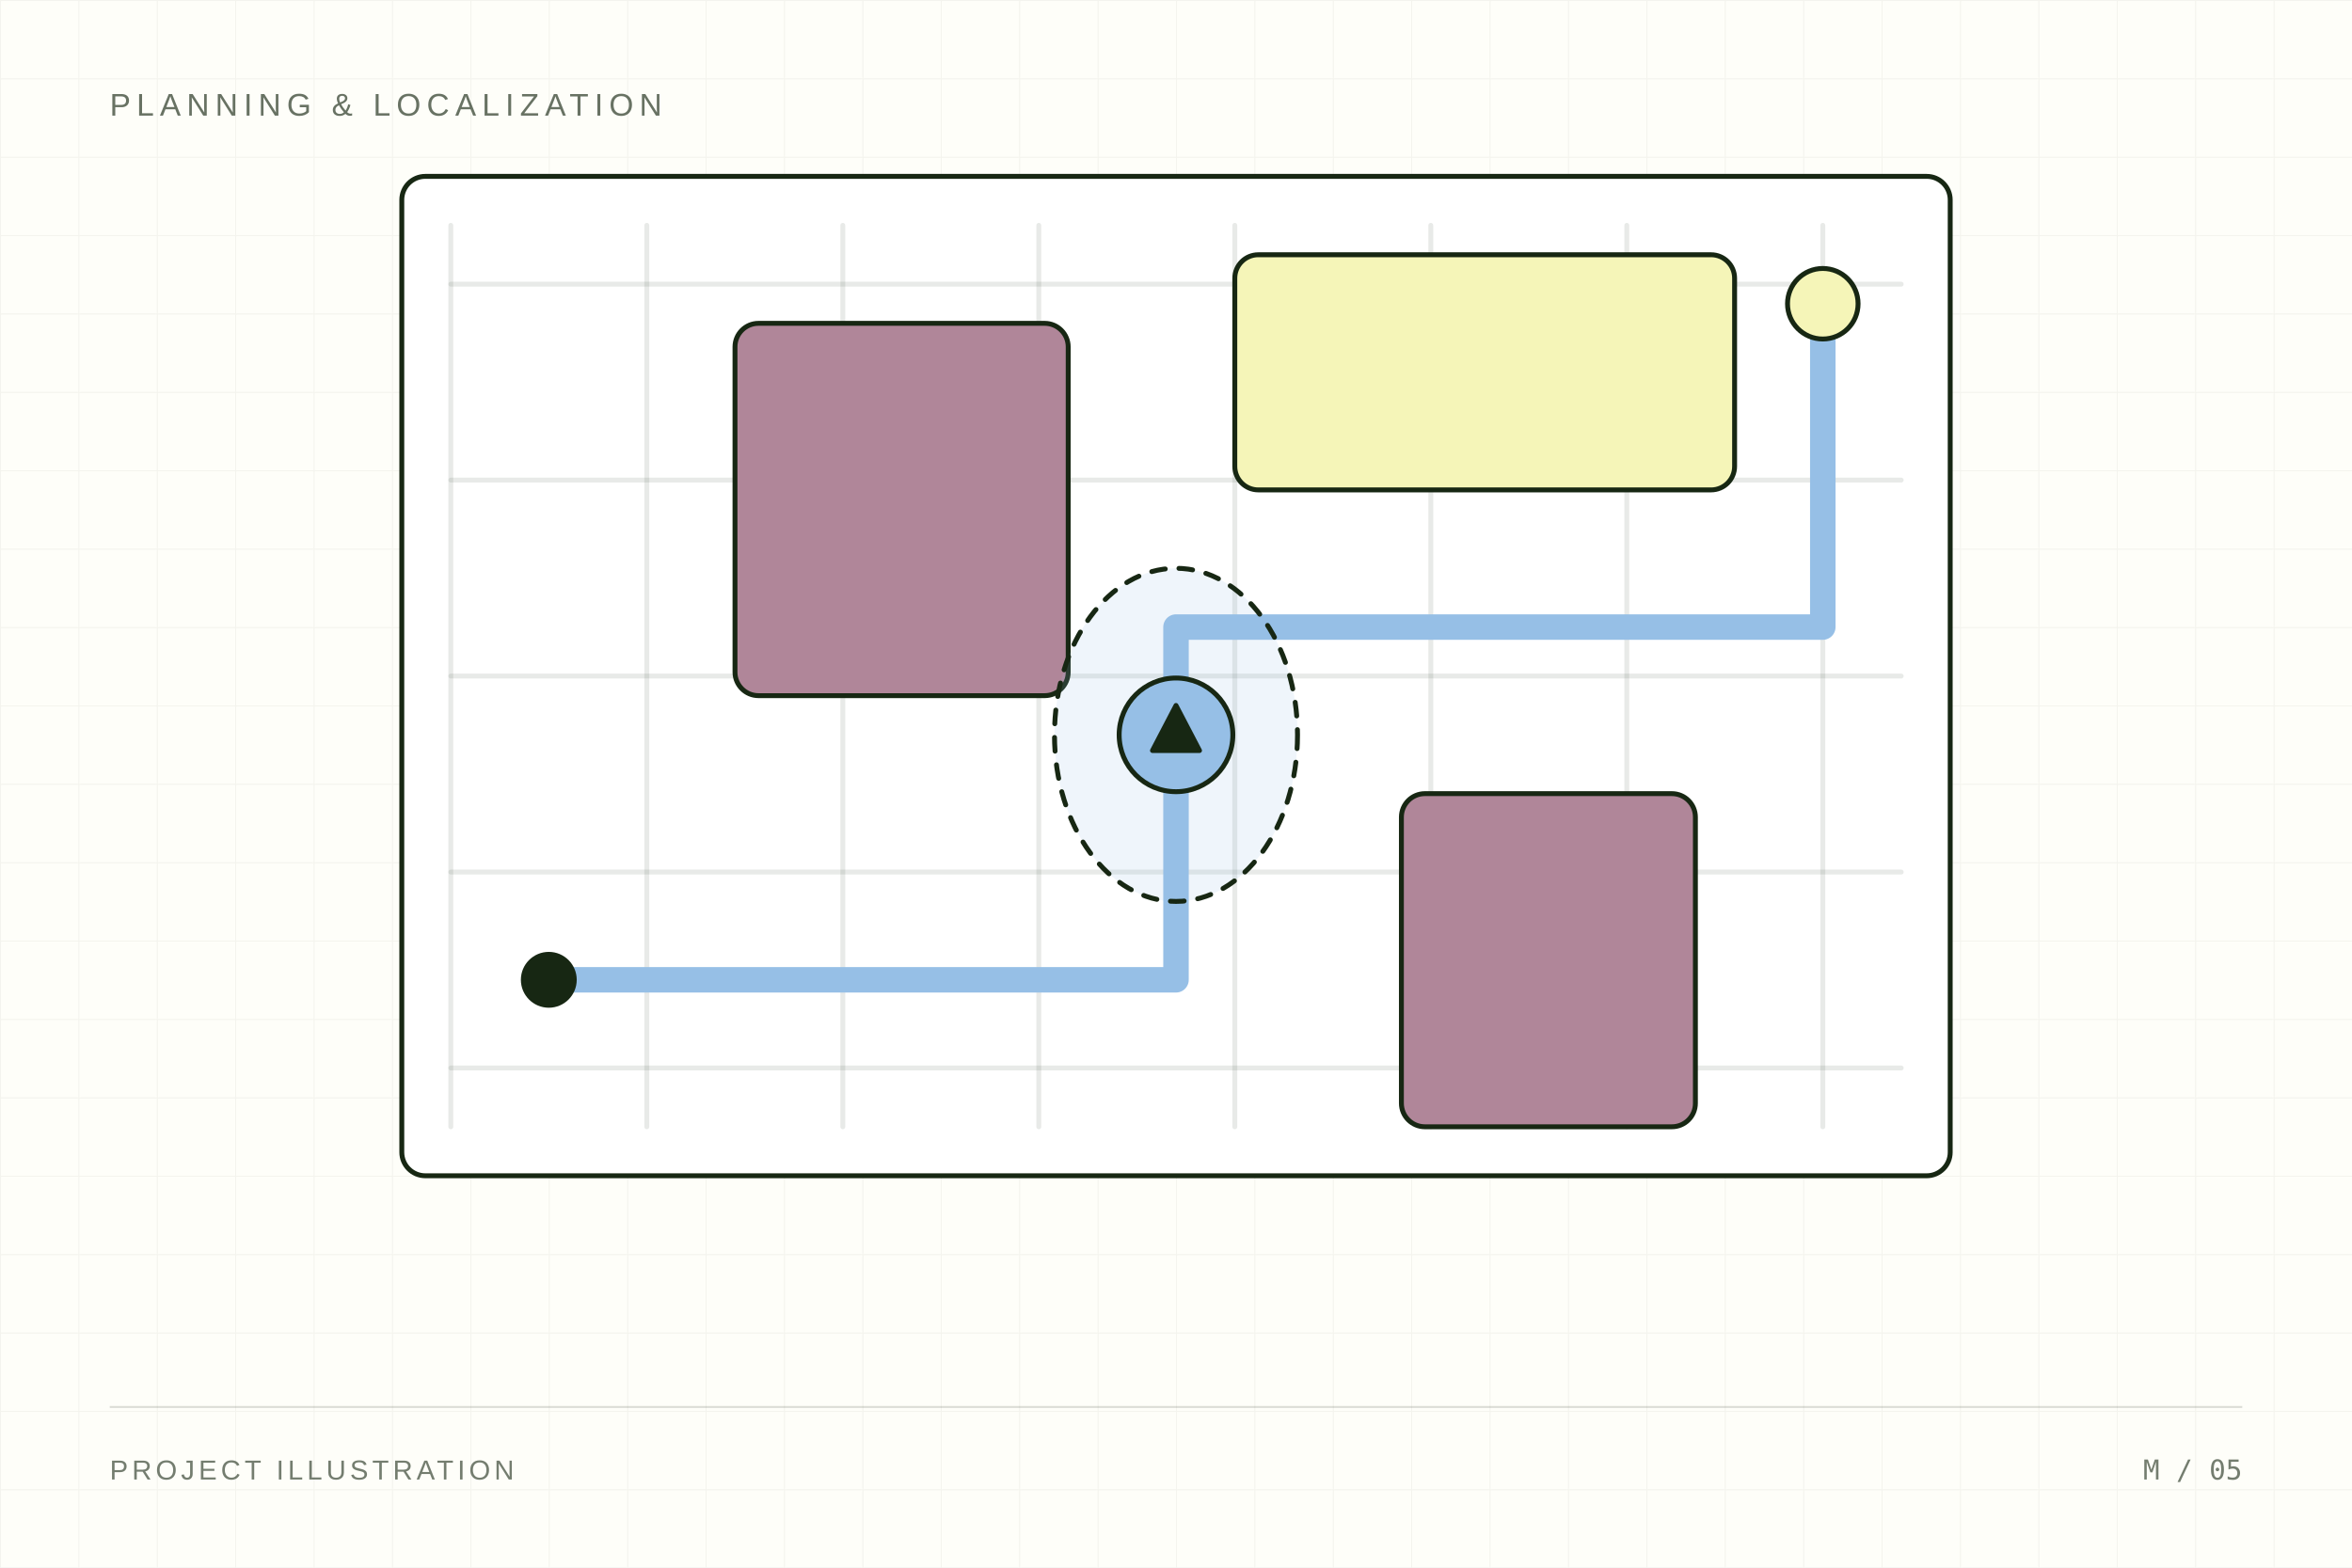
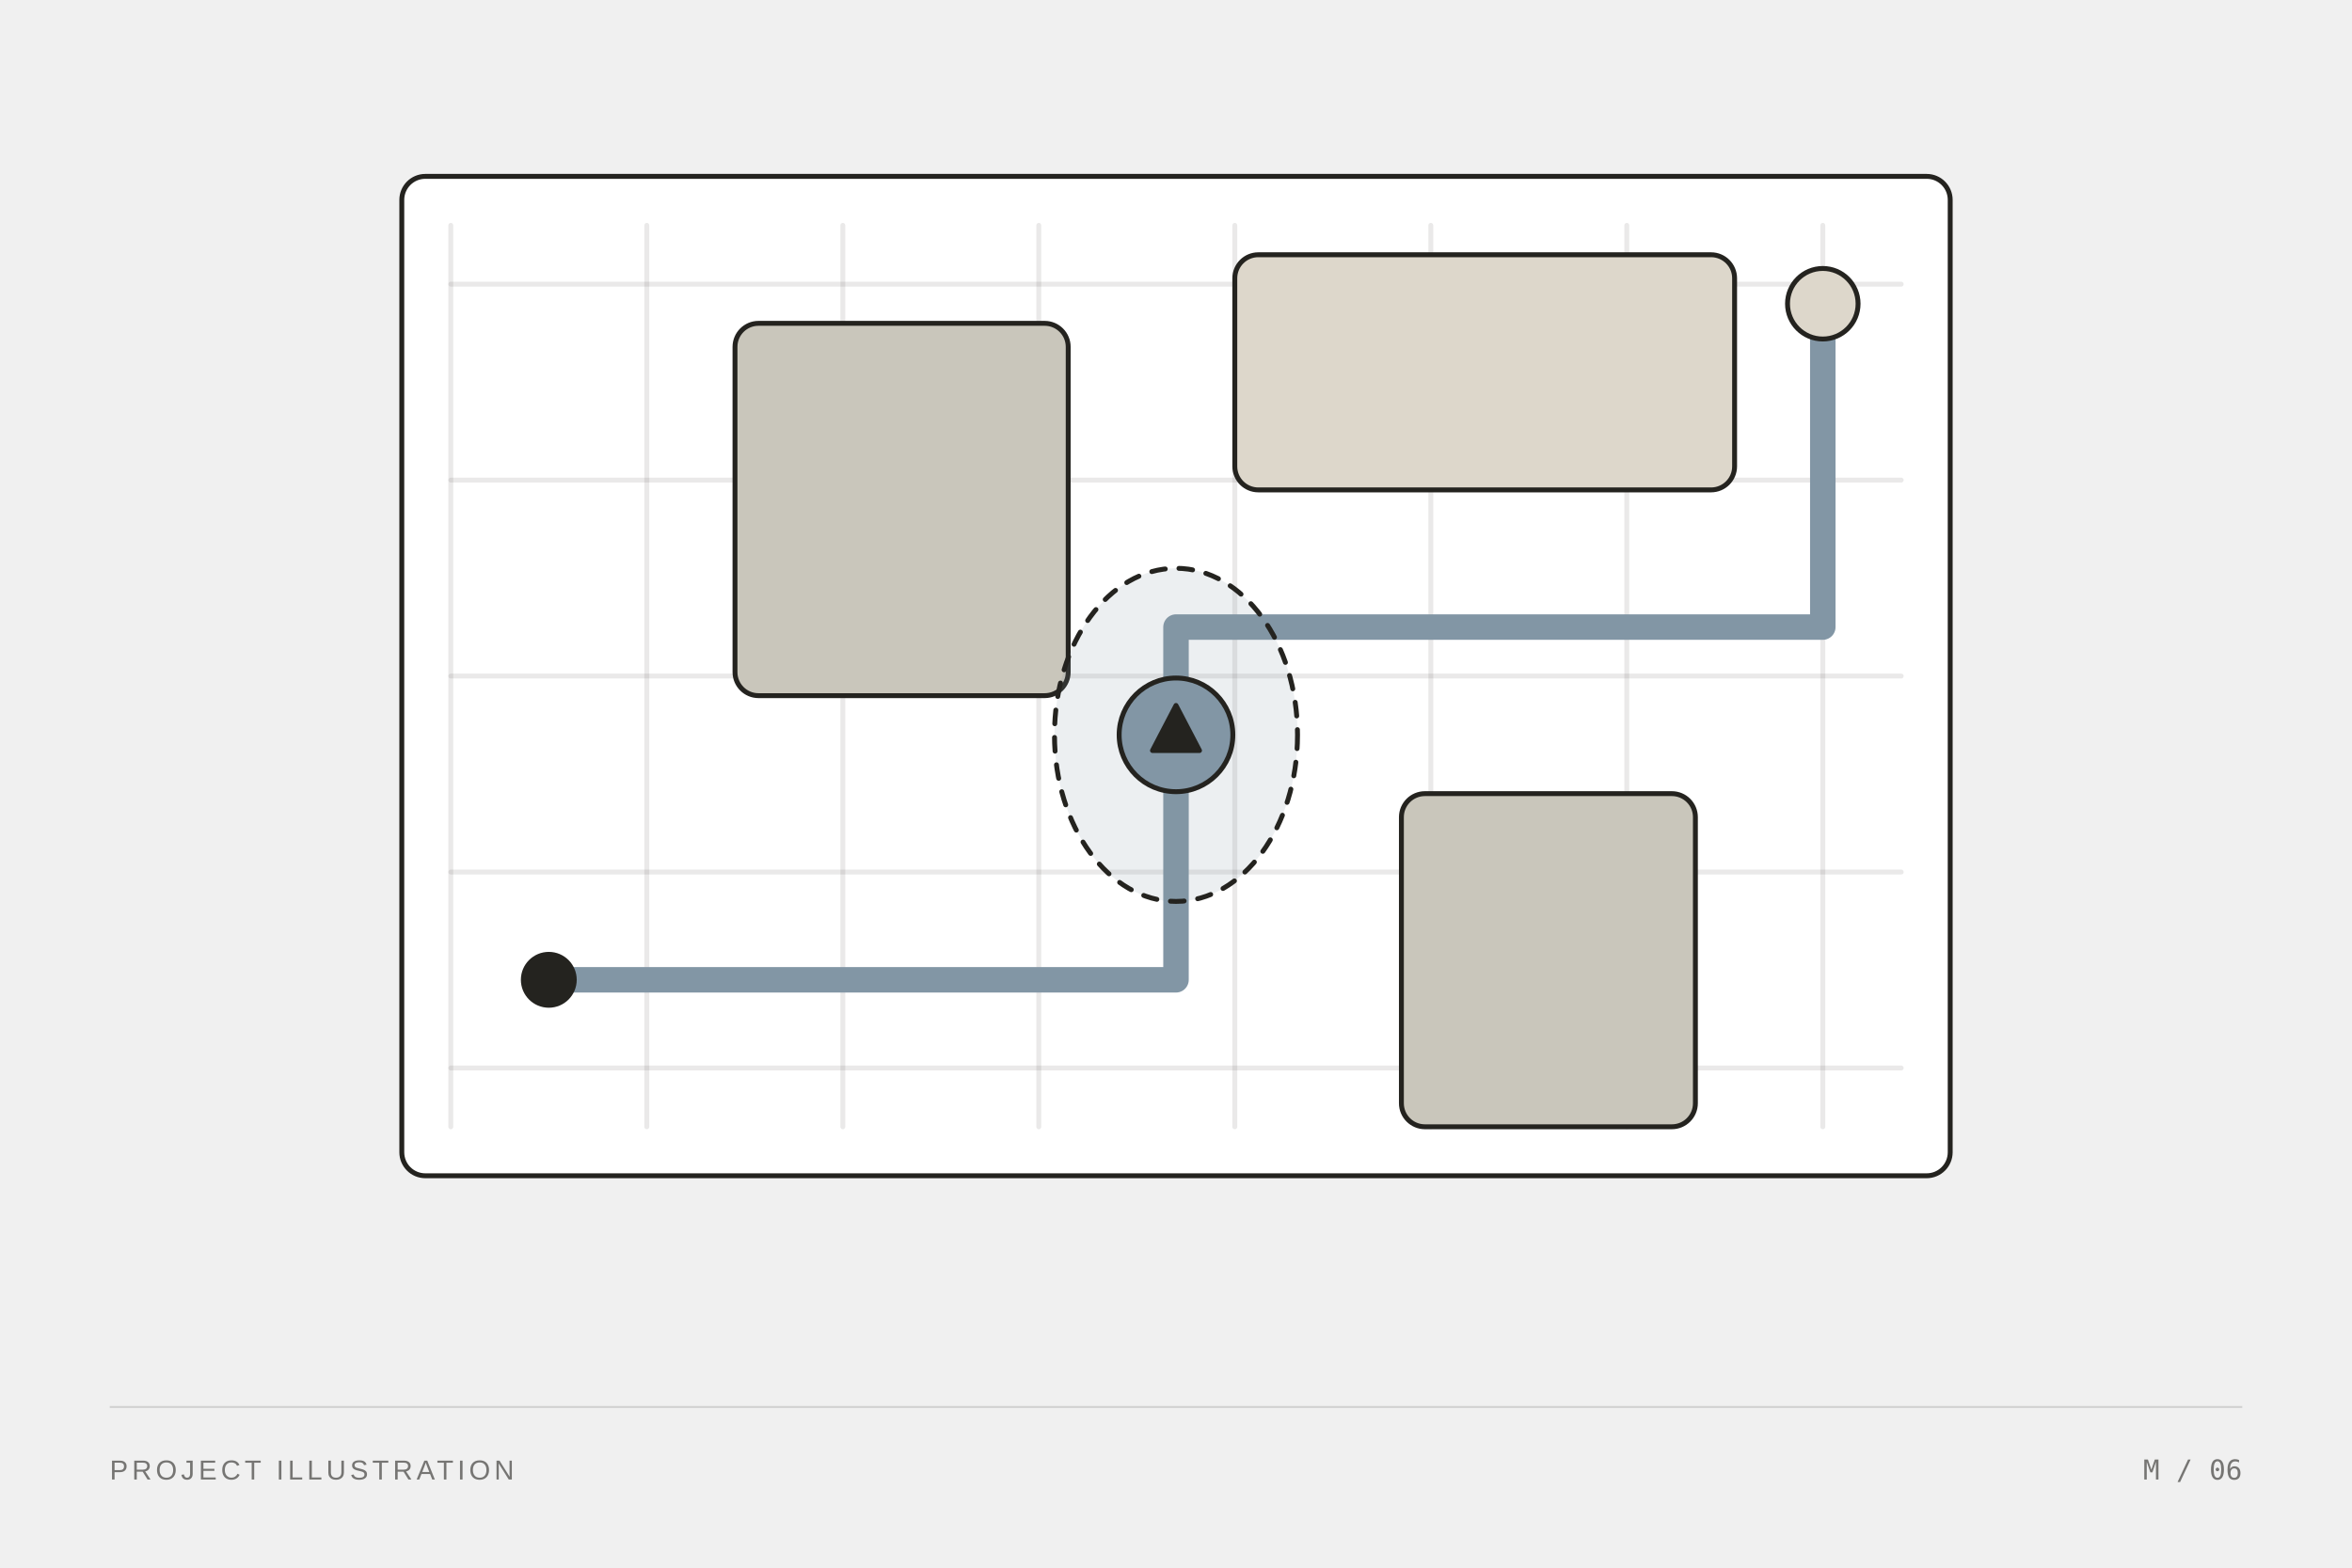
<svg xmlns="http://www.w3.org/2000/svg" width="1200" height="800" viewBox="0 0 1200 800" role="img" aria-label="Temporary planning &amp; localization subject illustration">
-   <defs>
-     <pattern id="grid" width="40" height="40" patternUnits="userSpaceOnUse">
-       <path d="M40 0H0V40" fill="none" stroke="#172713" stroke-opacity=".045" />
-     </pattern>
-   </defs>
-   <rect width="1200" height="800" fill="#fefef9" />
-   <rect width="1200" height="800" fill="url(#grid)" />
-   <text x="56" y="59" font-family="Arial,sans-serif" font-size="16" letter-spacing="3" fill="#172713" opacity=".65">PLANNING &amp; LOCALIZATION</text>
-   <g stroke="#172713" stroke-width="2.5" stroke-linecap="round" stroke-linejoin="round">
+   <g stroke="#24231f" stroke-width="2.5" stroke-linecap="round" stroke-linejoin="round">
    <g transform="translate(205 90)">
      <rect x="0" y="0" width="790" height="510" rx="12" fill="white" />
      <line x1="25" y1="25" x2="25" y2="485" opacity=".1" />
      <line x1="125" y1="25" x2="125" y2="485" opacity=".1" />
      <line x1="225" y1="25" x2="225" y2="485" opacity=".1" />
      <line x1="325" y1="25" x2="325" y2="485" opacity=".1" />
      <line x1="425" y1="25" x2="425" y2="485" opacity=".1" />
      <line x1="525" y1="25" x2="525" y2="485" opacity=".1" />
      <line x1="625" y1="25" x2="625" y2="485" opacity=".1" />
      <line x1="725" y1="25" x2="725" y2="485" opacity=".1" />
      <line x1="25" y1="55" x2="765" y2="55" opacity=".1" />
      <line x1="25" y1="155" x2="765" y2="155" opacity=".1" />
      <line x1="25" y1="255" x2="765" y2="255" opacity=".1" />
      <line x1="25" y1="355" x2="765" y2="355" opacity=".1" />
      <line x1="25" y1="455" x2="765" y2="455" opacity=".1" />
-       <rect x="170" y="75" width="170" height="190" rx="12" fill="#b08699" />
-       <rect x="510" y="315" width="150" height="170" rx="12" fill="#b08699" />
-       <rect x="425" y="40" width="255" height="120" rx="12" fill="#f5f5b8" />
-       <path d="M75 410H395V230H725V65" fill="none" stroke="#96bfe6" stroke-width="13" stroke-linecap="round" stroke-linejoin="round" />
-       <ellipse cx="395" cy="285" rx="62" ry="85" fill="#96bfe6" fill-opacity=".15" stroke-dasharray="7 7" />
-       <circle cx="395" cy="285" r="29" fill="#96bfe6" />
-       <path d="M383 293L395 270L407 293Z" fill="#172713" />
-       <circle cx="75" cy="410" r="13" fill="#172713" />
-       <circle cx="725" cy="65" r="18" fill="#f5f5b8" />
+       <rect x="170" y="75" width="170" height="190" rx="12" fill="#c9c6bb" />
+       <rect x="510" y="315" width="150" height="170" rx="12" fill="#c9c6bb" />
+       <rect x="425" y="40" width="255" height="120" rx="12" fill="#ddd7cb" />
+       <path d="M75 410H395V230H725V65" fill="none" stroke="#8296a5" stroke-width="13" stroke-linecap="round" stroke-linejoin="round" />
+       <ellipse cx="395" cy="285" rx="62" ry="85" fill="#8296a5" fill-opacity=".15" stroke-dasharray="7 7" />
+       <circle cx="395" cy="285" r="29" fill="#8296a5" />
+       <path d="M383 293L395 270L407 293Z" fill="#24231f" />
+       <circle cx="75" cy="410" r="13" fill="#24231f" />
+       <circle cx="725" cy="65" r="18" fill="#ddd7cb" />
    </g>
  </g>
-   <path d="M56 718H1144" stroke="#172713" stroke-opacity=".15" />
-   <text x="56" y="755" font-family="Arial,sans-serif" font-size="14" letter-spacing="2" fill="#172713" opacity=".6">PROJECT ILLUSTRATION</text>
-   <text x="1144" y="755" text-anchor="end" font-family="monospace" font-size="14" fill="#172713" opacity=".6">M / 05</text>
+   <path d="M56 718H1144" stroke="#24231f" stroke-opacity=".15" />
+   <text x="56" y="755" font-family="Arial,sans-serif" font-size="14" letter-spacing="2" fill="#24231f" opacity=".6">PROJECT ILLUSTRATION</text>
+   <text x="1144" y="755" text-anchor="end" font-family="monospace" font-size="14" fill="#24231f" opacity=".6">M / 06</text>
</svg>
